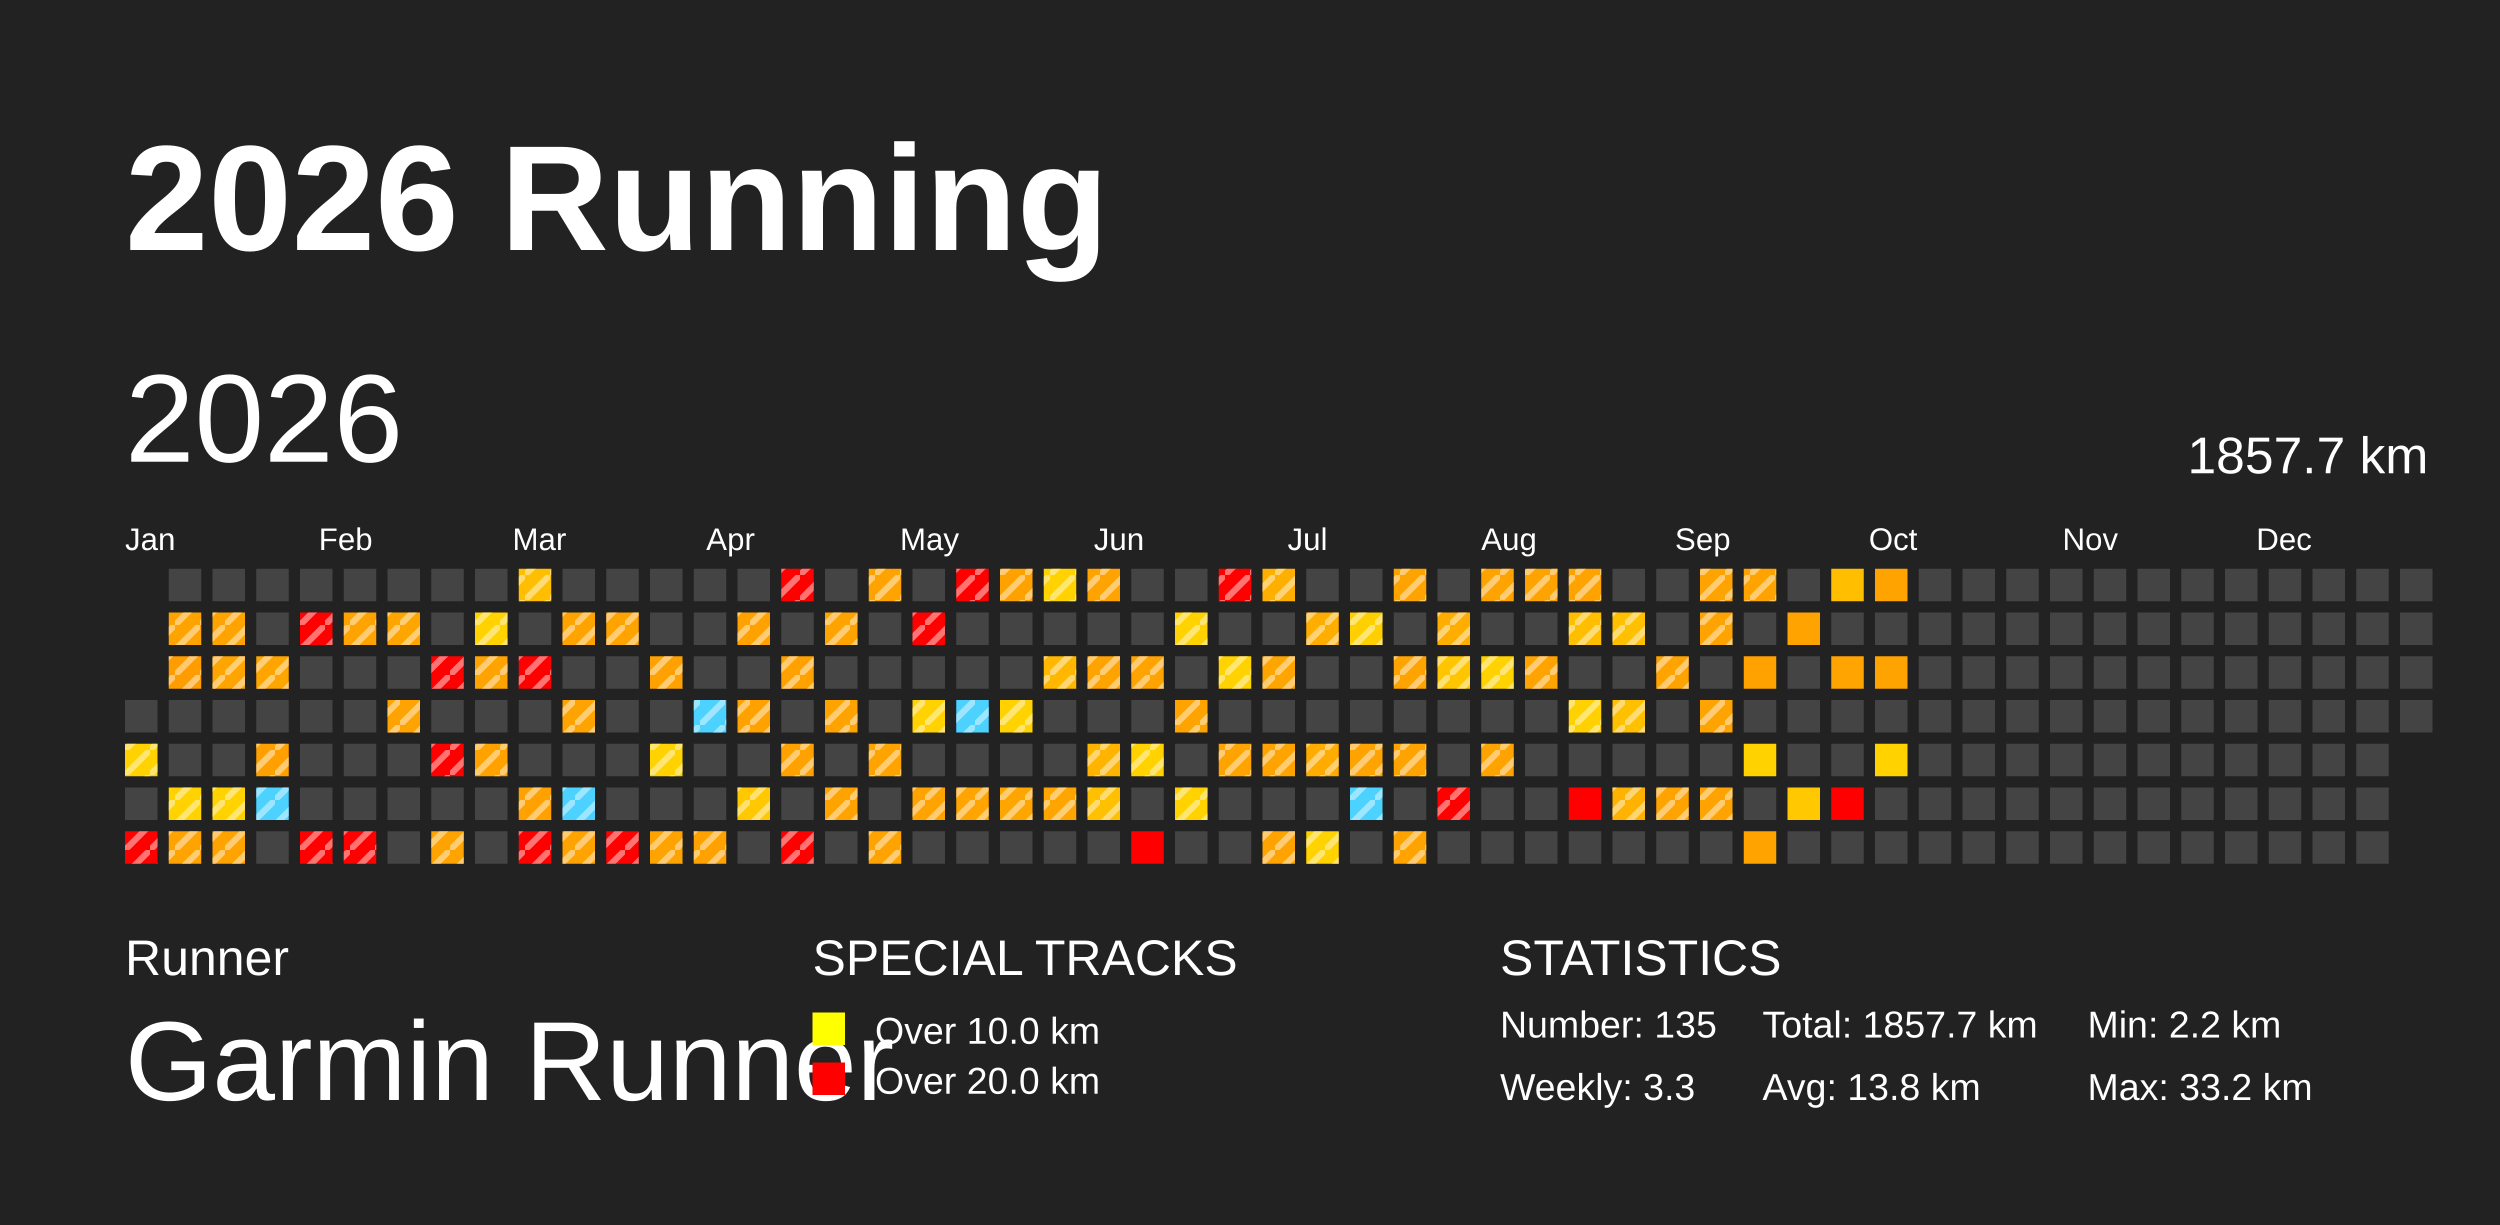
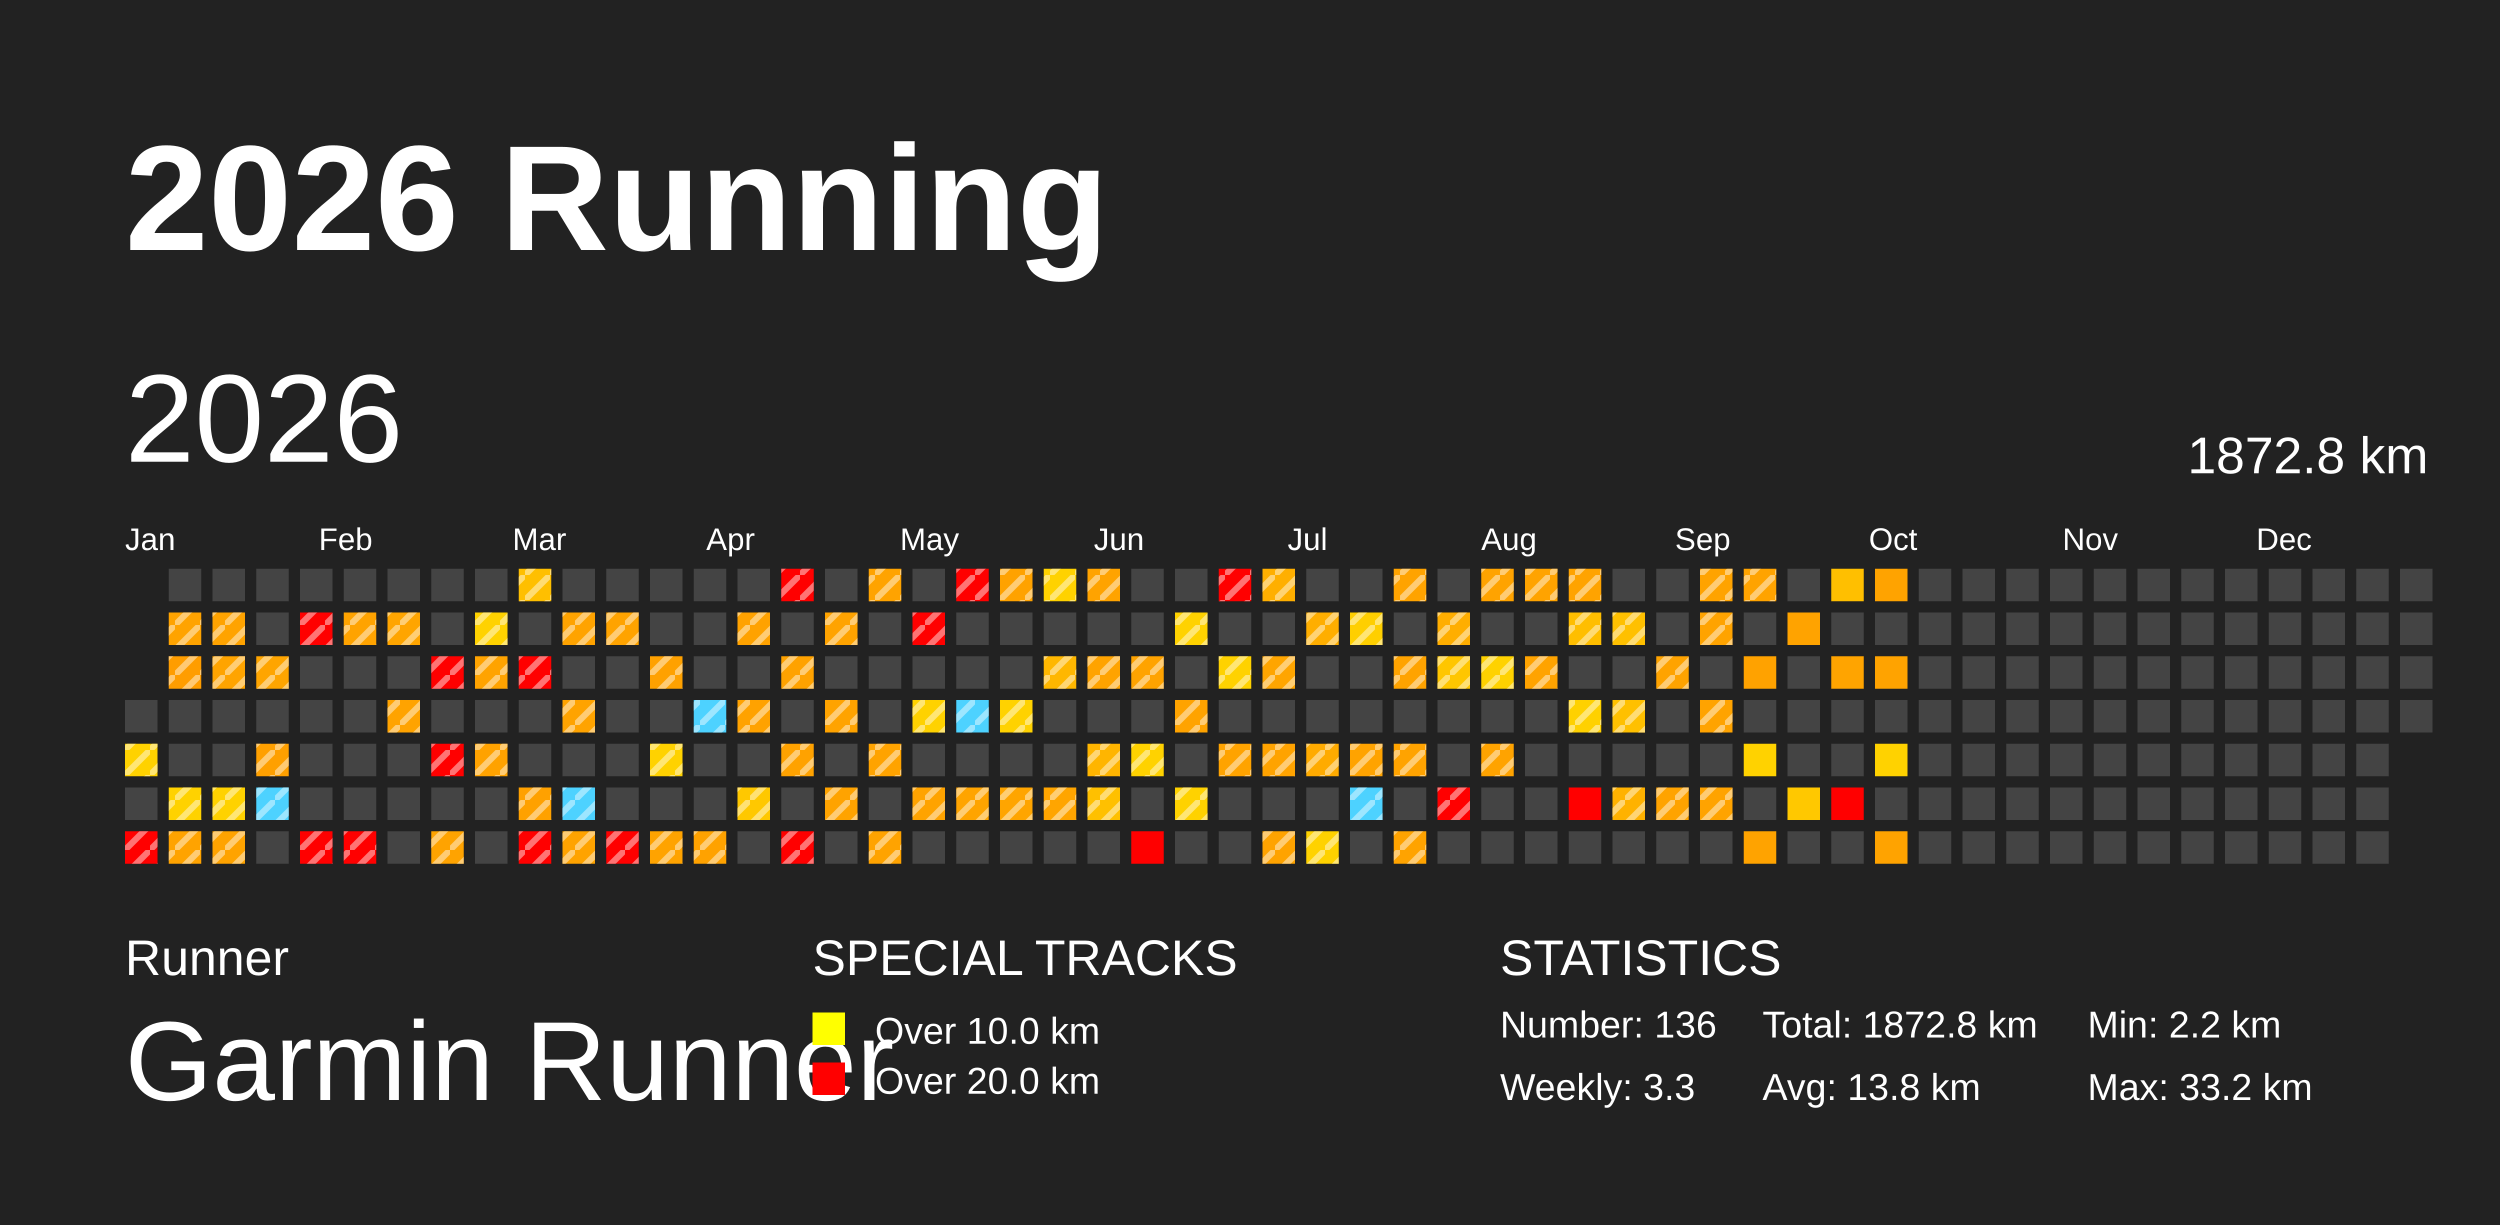
<svg xmlns="http://www.w3.org/2000/svg" baseProfile="full" height="98mm" version="1.1" viewBox="0,0,200,98" width="200mm">
  <defs>
    <pattern height="2" id="indoor-stripe" patternUnits="userSpaceOnUse" width="2">
      <line stroke="white" stroke-opacity="0.45" stroke-width="0.5" x1="0" x2="2" y1="2" y2="0" />
    </pattern>
  </defs>
  <rect fill="#222222" height="98" width="200" x="0" y="0" />
  <text fill="#FFFFFF" style="font-size:12px; font-family:Arial; font-weight:bold;" x="10" y="20">2026 Running</text>
  <text fill="#FFFFFF" style="font-size:4px; font-family:Arial" x="10" y="78">Runner</text>
  <text fill="#FFFFFF" style="font-size:9px; font-family:Arial" x="10" y="88">Garmin Runner</text>
  <text fill="#FFFFFF" style="font-size:4px; font-family:Arial" x="65" y="78">SPECIAL TRACKS</text>
  <rect fill="yellow" height="2.6" width="2.6" x="65" y="81" />
  <text fill="#FFFFFF" style="font-size:3px; font-family:Arial" x="70" y="83.5">Over 10.0 km</text>
  <rect fill="red" height="2.6" width="2.6" x="65" y="85" />
  <text fill="#FFFFFF" style="font-size:3px; font-family:Arial" x="70" y="87.5">Over 20.0 km</text>
  <text fill="#FFFFFF" style="font-size:4px; font-family:Arial" x="120" y="78">STATISTICS</text>
-   <text fill="#FFFFFF" style="font-size:3px; font-family:Arial" x="120" y="83">Number: 135</text>
+   <text fill="#FFFFFF" style="font-size:3px; font-family:Arial" x="120" y="83">Number: 136</text>
  <text fill="#FFFFFF" style="font-size:3px; font-family:Arial" x="120" y="88">Weekly: 3.3</text>
-   <text fill="#FFFFFF" style="font-size:3px; font-family:Arial" x="141" y="83">Total: 1857.7 km</text>
+   <text fill="#FFFFFF" style="font-size:3px; font-family:Arial" x="141" y="83">Total: 1872.8 km</text>
  <text fill="#FFFFFF" style="font-size:3px; font-family:Arial" x="141" y="88">Avg: 13.8 km</text>
  <text fill="#FFFFFF" style="font-size:3px; font-family:Arial" x="167" y="83">Min: 2.2 km</text>
  <text fill="#FFFFFF" style="font-size:3px; font-family:Arial" x="167" y="88">Max: 33.2 km</text>
  <text dominant-baseline="hanging" fill="#FFFFFF" style="font-size:10.0px; font-family:Arial;" x="10" y="30">2026</text>
-   <text dominant-baseline="hanging" fill="#FFFFFF" style="font-size:4.125px; font-family:Arial;" x="175" y="35">1857.7 km</text>
+   <text dominant-baseline="hanging" fill="#FFFFFF" style="font-size:4.125px; font-family:Arial;" x="175" y="35">1872.8 km</text>
  <text fill="#FFFFFF" style="font-size:2.5px; font-family:Arial" x="10.0" y="44">Jan</text>
  <text fill="#FFFFFF" style="font-size:2.5px; font-family:Arial" x="25.5" y="44">Feb</text>
  <text fill="#FFFFFF" style="font-size:2.5px; font-family:Arial" x="41.0" y="44">Mar</text>
  <text fill="#FFFFFF" style="font-size:2.5px; font-family:Arial" x="56.5" y="44">Apr</text>
  <text fill="#FFFFFF" style="font-size:2.5px; font-family:Arial" x="72.0" y="44">May</text>
  <text fill="#FFFFFF" style="font-size:2.5px; font-family:Arial" x="87.5" y="44">Jun</text>
  <text fill="#FFFFFF" style="font-size:2.5px; font-family:Arial" x="103.0" y="44">Jul</text>
  <text fill="#FFFFFF" style="font-size:2.5px; font-family:Arial" x="118.5" y="44">Aug</text>
  <text fill="#FFFFFF" style="font-size:2.5px; font-family:Arial" x="134.0" y="44">Sep</text>
  <text fill="#FFFFFF" style="font-size:2.5px; font-family:Arial" x="149.5" y="44">Oct</text>
  <text fill="#FFFFFF" style="font-size:2.5px; font-family:Arial" x="165.0" y="44">Nov</text>
  <text fill="#FFFFFF" style="font-size:2.5px; font-family:Arial" x="180.5" y="44">Dec</text>
  <rect fill="#444444" height="2.6" width="2.6" x="10.0" y="56.0" />
  <rect fill="#ffd200" height="2.6" width="2.6" x="10.0" y="59.5" />
  <rect fill="url(#indoor-stripe)" height="2.6" style="pointer-events: none;" width="2.6" x="10.0" y="59.5" />
  <rect fill="#444444" height="2.6" width="2.6" x="10.0" y="63.0" />
  <rect fill="red" height="2.6" width="2.6" x="10.0" y="66.5" />
  <rect fill="url(#indoor-stripe)" height="2.6" style="pointer-events: none;" width="2.6" x="10.0" y="66.5" />
  <rect fill="#444444" height="2.6" width="2.6" x="13.5" y="45.5" />
  <rect fill="#ffa300" height="2.6" width="2.6" x="13.5" y="49.0" />
  <rect fill="url(#indoor-stripe)" height="2.6" style="pointer-events: none;" width="2.6" x="13.5" y="49.0" />
  <rect fill="#ff9d00" height="2.6" width="2.6" x="13.5" y="52.5" />
  <rect fill="url(#indoor-stripe)" height="2.6" style="pointer-events: none;" width="2.6" x="13.5" y="52.5" />
  <rect fill="#444444" height="2.6" width="2.6" x="13.5" y="56.0" />
  <rect fill="#444444" height="2.6" width="2.6" x="13.5" y="59.5" />
  <rect fill="#ffd200" height="2.6" width="2.6" x="13.5" y="63.0" />
  <rect fill="url(#indoor-stripe)" height="2.6" style="pointer-events: none;" width="2.6" x="13.5" y="63.0" />
  <rect fill="#ffa300" height="2.6" width="2.6" x="13.5" y="66.5" />
  <rect fill="url(#indoor-stripe)" height="2.6" style="pointer-events: none;" width="2.6" x="13.5" y="66.5" />
  <rect fill="#444444" height="2.6" width="2.6" x="17.0" y="45.5" />
  <rect fill="#ffa300" height="2.6" width="2.6" x="17.0" y="49.0" />
  <rect fill="url(#indoor-stripe)" height="2.6" style="pointer-events: none;" width="2.6" x="17.0" y="49.0" />
  <rect fill="#ffa400" height="2.6" width="2.6" x="17.0" y="52.5" />
  <rect fill="url(#indoor-stripe)" height="2.6" style="pointer-events: none;" width="2.6" x="17.0" y="52.5" />
  <rect fill="#444444" height="2.6" width="2.6" x="17.0" y="56.0" />
  <rect fill="#444444" height="2.6" width="2.6" x="17.0" y="59.5" />
  <rect fill="#ffd200" height="2.6" width="2.6" x="17.0" y="63.0" />
  <rect fill="url(#indoor-stripe)" height="2.6" style="pointer-events: none;" width="2.6" x="17.0" y="63.0" />
  <rect fill="#ffa300" height="2.6" width="2.6" x="17.0" y="66.5" />
  <rect fill="url(#indoor-stripe)" height="2.6" style="pointer-events: none;" width="2.6" x="17.0" y="66.5" />
  <rect fill="#444444" height="2.6" width="2.6" x="20.5" y="45.5" />
  <rect fill="#444444" height="2.6" width="2.6" x="20.5" y="49.0" />
  <rect fill="#ffa500" height="2.6" width="2.6" x="20.5" y="52.5" />
  <rect fill="url(#indoor-stripe)" height="2.6" style="pointer-events: none;" width="2.6" x="20.5" y="52.5" />
  <rect fill="#444444" height="2.6" width="2.6" x="20.5" y="56.0" />
  <rect fill="#ffa000" height="2.6" width="2.6" x="20.5" y="59.5" />
  <rect fill="url(#indoor-stripe)" height="2.6" style="pointer-events: none;" width="2.6" x="20.5" y="59.5" />
  <rect fill="#4dd2ff" height="2.6" width="2.6" x="20.5" y="63.0" />
  <rect fill="url(#indoor-stripe)" height="2.6" style="pointer-events: none;" width="2.6" x="20.5" y="63.0" />
  <rect fill="#444444" height="2.6" width="2.6" x="20.5" y="66.5" />
  <rect fill="#444444" height="2.6" width="2.6" x="24.0" y="45.5" />
  <rect fill="red" height="2.6" width="2.6" x="24.0" y="49.0" />
  <rect fill="url(#indoor-stripe)" height="2.6" style="pointer-events: none;" width="2.6" x="24.0" y="49.0" />
  <rect fill="#444444" height="2.6" width="2.6" x="24.0" y="52.5" />
  <rect fill="#444444" height="2.6" width="2.6" x="24.0" y="56.0" />
  <rect fill="#444444" height="2.6" width="2.6" x="24.0" y="59.5" />
  <rect fill="#444444" height="2.6" width="2.6" x="24.0" y="63.0" />
  <rect fill="red" height="2.6" width="2.6" x="24.0" y="66.5" />
  <rect fill="url(#indoor-stripe)" height="2.6" style="pointer-events: none;" width="2.6" x="24.0" y="66.5" />
  <rect fill="#444444" height="2.6" width="2.6" x="27.5" y="45.5" />
  <rect fill="#ffa300" height="2.6" width="2.6" x="27.5" y="49.0" />
  <rect fill="url(#indoor-stripe)" height="2.6" style="pointer-events: none;" width="2.6" x="27.5" y="49.0" />
  <rect fill="#444444" height="2.6" width="2.6" x="27.5" y="52.5" />
  <rect fill="#444444" height="2.6" width="2.6" x="27.5" y="56.0" />
  <rect fill="#444444" height="2.6" width="2.6" x="27.5" y="59.5" />
  <rect fill="#444444" height="2.6" width="2.6" x="27.5" y="63.0" />
  <rect fill="red" height="2.6" width="2.6" x="27.5" y="66.5" />
  <rect fill="url(#indoor-stripe)" height="2.6" style="pointer-events: none;" width="2.6" x="27.5" y="66.5" />
  <rect fill="#444444" height="2.6" width="2.6" x="31.0" y="45.5" />
  <rect fill="#ffa500" height="2.6" width="2.6" x="31.0" y="49.0" />
  <rect fill="url(#indoor-stripe)" height="2.6" style="pointer-events: none;" width="2.6" x="31.0" y="49.0" />
  <rect fill="#444444" height="2.6" width="2.6" x="31.0" y="52.5" />
  <rect fill="#ffa300" height="2.6" width="2.6" x="31.0" y="56.0" />
  <rect fill="url(#indoor-stripe)" height="2.6" style="pointer-events: none;" width="2.6" x="31.0" y="56.0" />
  <rect fill="#444444" height="2.6" width="2.6" x="31.0" y="59.5" />
  <rect fill="#444444" height="2.6" width="2.6" x="31.0" y="63.0" />
  <rect fill="#444444" height="2.6" width="2.6" x="31.0" y="66.5" />
  <rect fill="#444444" height="2.6" width="2.6" x="34.5" y="45.5" />
  <rect fill="#444444" height="2.6" width="2.6" x="34.5" y="49.0" />
  <rect fill="red" height="2.6" width="2.6" x="34.5" y="52.5" />
  <rect fill="url(#indoor-stripe)" height="2.6" style="pointer-events: none;" width="2.6" x="34.5" y="52.5" />
  <rect fill="#444444" height="2.6" width="2.6" x="34.5" y="56.0" />
  <rect fill="red" height="2.6" width="2.6" x="34.5" y="59.5" />
  <rect fill="url(#indoor-stripe)" height="2.6" style="pointer-events: none;" width="2.6" x="34.5" y="59.5" />
  <rect fill="#444444" height="2.6" width="2.6" x="34.5" y="63.0" />
  <rect fill="#ffa300" height="2.6" width="2.6" x="34.5" y="66.5" />
  <rect fill="url(#indoor-stripe)" height="2.6" style="pointer-events: none;" width="2.6" x="34.5" y="66.5" />
  <rect fill="#444444" height="2.6" width="2.6" x="38.0" y="45.5" />
  <rect fill="#ffd200" height="2.6" width="2.6" x="38.0" y="49.0" />
  <rect fill="url(#indoor-stripe)" height="2.6" style="pointer-events: none;" width="2.6" x="38.0" y="49.0" />
  <rect fill="#ffa300" height="2.6" width="2.6" x="38.0" y="52.5" />
  <rect fill="url(#indoor-stripe)" height="2.6" style="pointer-events: none;" width="2.6" x="38.0" y="52.5" />
  <rect fill="#444444" height="2.6" width="2.6" x="38.0" y="56.0" />
  <rect fill="#ffa200" height="2.6" width="2.6" x="38.0" y="59.5" />
  <rect fill="url(#indoor-stripe)" height="2.6" style="pointer-events: none;" width="2.6" x="38.0" y="59.5" />
  <rect fill="#444444" height="2.6" width="2.6" x="38.0" y="63.0" />
  <rect fill="#444444" height="2.6" width="2.6" x="38.0" y="66.5" />
  <rect fill="#ffbf00" height="2.6" width="2.6" x="41.5" y="45.5" />
  <rect fill="url(#indoor-stripe)" height="2.6" style="pointer-events: none;" width="2.6" x="41.5" y="45.5" />
  <rect fill="#444444" height="2.6" width="2.6" x="41.5" y="49.0" />
  <rect fill="red" height="2.6" width="2.6" x="41.5" y="52.5" />
  <rect fill="url(#indoor-stripe)" height="2.6" style="pointer-events: none;" width="2.6" x="41.5" y="52.5" />
  <rect fill="#444444" height="2.6" width="2.6" x="41.5" y="56.0" />
  <rect fill="#444444" height="2.6" width="2.6" x="41.5" y="59.5" />
  <rect fill="#ffa100" height="2.6" width="2.6" x="41.5" y="63.0" />
  <rect fill="url(#indoor-stripe)" height="2.6" style="pointer-events: none;" width="2.6" x="41.5" y="63.0" />
  <rect fill="red" height="2.6" width="2.6" x="41.5" y="66.5" />
  <rect fill="url(#indoor-stripe)" height="2.6" style="pointer-events: none;" width="2.6" x="41.5" y="66.5" />
  <rect fill="#444444" height="2.6" width="2.6" x="45.0" y="45.5" />
  <rect fill="#ffa300" height="2.6" width="2.6" x="45.0" y="49.0" />
  <rect fill="url(#indoor-stripe)" height="2.6" style="pointer-events: none;" width="2.6" x="45.0" y="49.0" />
  <rect fill="#444444" height="2.6" width="2.6" x="45.0" y="52.5" />
  <rect fill="#ffa300" height="2.6" width="2.6" x="45.0" y="56.0" />
  <rect fill="url(#indoor-stripe)" height="2.6" style="pointer-events: none;" width="2.6" x="45.0" y="56.0" />
  <rect fill="#444444" height="2.6" width="2.6" x="45.0" y="59.5" />
  <rect fill="#4dd2ff" height="2.6" width="2.6" x="45.0" y="63.0" />
  <rect fill="url(#indoor-stripe)" height="2.6" style="pointer-events: none;" width="2.6" x="45.0" y="63.0" />
  <rect fill="#ffa300" height="2.6" width="2.6" x="45.0" y="66.5" />
  <rect fill="url(#indoor-stripe)" height="2.6" style="pointer-events: none;" width="2.6" x="45.0" y="66.5" />
  <rect fill="#444444" height="2.6" width="2.6" x="48.5" y="45.5" />
  <rect fill="#ffa300" height="2.6" width="2.6" x="48.5" y="49.0" />
  <rect fill="url(#indoor-stripe)" height="2.6" style="pointer-events: none;" width="2.6" x="48.5" y="49.0" />
  <rect fill="#444444" height="2.6" width="2.6" x="48.5" y="52.5" />
  <rect fill="#444444" height="2.6" width="2.6" x="48.5" y="56.0" />
  <rect fill="#444444" height="2.6" width="2.6" x="48.5" y="59.5" />
  <rect fill="#444444" height="2.6" width="2.6" x="48.5" y="63.0" />
  <rect fill="red" height="2.6" width="2.6" x="48.5" y="66.5" />
  <rect fill="url(#indoor-stripe)" height="2.6" style="pointer-events: none;" width="2.6" x="48.5" y="66.5" />
  <rect fill="#444444" height="2.6" width="2.6" x="52.0" y="45.5" />
  <rect fill="#444444" height="2.6" width="2.6" x="52.0" y="49.0" />
  <rect fill="#ffa100" height="2.6" width="2.6" x="52.0" y="52.5" />
  <rect fill="url(#indoor-stripe)" height="2.6" style="pointer-events: none;" width="2.6" x="52.0" y="52.5" />
  <rect fill="#444444" height="2.6" width="2.6" x="52.0" y="56.0" />
  <rect fill="#ffd200" height="2.6" width="2.6" x="52.0" y="59.5" />
  <rect fill="url(#indoor-stripe)" height="2.6" style="pointer-events: none;" width="2.6" x="52.0" y="59.5" />
  <rect fill="#444444" height="2.6" width="2.6" x="52.0" y="63.0" />
  <rect fill="#ffa300" height="2.6" width="2.6" x="52.0" y="66.5" />
  <rect fill="url(#indoor-stripe)" height="2.6" style="pointer-events: none;" width="2.6" x="52.0" y="66.5" />
  <rect fill="#444444" height="2.6" width="2.6" x="55.5" y="45.5" />
  <rect fill="#444444" height="2.6" width="2.6" x="55.5" y="49.0" />
  <rect fill="#444444" height="2.6" width="2.6" x="55.5" y="52.5" />
  <rect fill="#4dd2ff" height="2.6" width="2.6" x="55.5" y="56.0" />
  <rect fill="url(#indoor-stripe)" height="2.6" style="pointer-events: none;" width="2.6" x="55.5" y="56.0" />
  <rect fill="#444444" height="2.6" width="2.6" x="55.5" y="59.5" />
  <rect fill="#444444" height="2.6" width="2.6" x="55.5" y="63.0" />
  <rect fill="#ffa200" height="2.6" width="2.6" x="55.5" y="66.5" />
  <rect fill="url(#indoor-stripe)" height="2.6" style="pointer-events: none;" width="2.6" x="55.5" y="66.5" />
  <rect fill="#444444" height="2.6" width="2.6" x="59.0" y="45.5" />
  <rect fill="#ffa200" height="2.6" width="2.6" x="59.0" y="49.0" />
  <rect fill="url(#indoor-stripe)" height="2.6" style="pointer-events: none;" width="2.6" x="59.0" y="49.0" />
  <rect fill="#444444" height="2.6" width="2.6" x="59.0" y="52.5" />
  <rect fill="#ffa200" height="2.6" width="2.6" x="59.0" y="56.0" />
  <rect fill="url(#indoor-stripe)" height="2.6" style="pointer-events: none;" width="2.6" x="59.0" y="56.0" />
  <rect fill="#444444" height="2.6" width="2.6" x="59.0" y="59.5" />
  <rect fill="#ffc800" height="2.6" width="2.6" x="59.0" y="63.0" />
  <rect fill="url(#indoor-stripe)" height="2.6" style="pointer-events: none;" width="2.6" x="59.0" y="63.0" />
  <rect fill="#444444" height="2.6" width="2.6" x="59.0" y="66.5" />
  <rect fill="red" height="2.6" width="2.6" x="62.5" y="45.5" />
  <rect fill="url(#indoor-stripe)" height="2.6" style="pointer-events: none;" width="2.6" x="62.5" y="45.5" />
  <rect fill="#444444" height="2.6" width="2.6" x="62.5" y="49.0" />
  <rect fill="#ffa200" height="2.6" width="2.6" x="62.5" y="52.5" />
  <rect fill="url(#indoor-stripe)" height="2.6" style="pointer-events: none;" width="2.6" x="62.5" y="52.5" />
  <rect fill="#444444" height="2.6" width="2.6" x="62.5" y="56.0" />
  <rect fill="#ffa200" height="2.6" width="2.6" x="62.5" y="59.5" />
  <rect fill="url(#indoor-stripe)" height="2.6" style="pointer-events: none;" width="2.6" x="62.5" y="59.5" />
  <rect fill="#444444" height="2.6" width="2.6" x="62.5" y="63.0" />
  <rect fill="red" height="2.6" width="2.6" x="62.5" y="66.5" />
  <rect fill="url(#indoor-stripe)" height="2.6" style="pointer-events: none;" width="2.6" x="62.5" y="66.5" />
  <rect fill="#444444" height="2.6" width="2.6" x="66.0" y="45.5" />
  <rect fill="#ffa300" height="2.6" width="2.6" x="66.0" y="49.0" />
  <rect fill="url(#indoor-stripe)" height="2.6" style="pointer-events: none;" width="2.6" x="66.0" y="49.0" />
  <rect fill="#444444" height="2.6" width="2.6" x="66.0" y="52.5" />
  <rect fill="#ffa300" height="2.6" width="2.6" x="66.0" y="56.0" />
  <rect fill="url(#indoor-stripe)" height="2.6" style="pointer-events: none;" width="2.6" x="66.0" y="56.0" />
  <rect fill="#444444" height="2.6" width="2.6" x="66.0" y="59.5" />
  <rect fill="#ffa300" height="2.6" width="2.6" x="66.0" y="63.0" />
  <rect fill="url(#indoor-stripe)" height="2.6" style="pointer-events: none;" width="2.6" x="66.0" y="63.0" />
  <rect fill="#444444" height="2.6" width="2.6" x="66.0" y="66.5" />
  <rect fill="#ffa300" height="2.6" width="2.6" x="69.5" y="45.5" />
  <rect fill="url(#indoor-stripe)" height="2.6" style="pointer-events: none;" width="2.6" x="69.5" y="45.5" />
  <rect fill="#444444" height="2.6" width="2.6" x="69.5" y="49.0" />
  <rect fill="#444444" height="2.6" width="2.6" x="69.5" y="52.5" />
  <rect fill="#444444" height="2.6" width="2.6" x="69.5" y="56.0" />
  <rect fill="#ffa300" height="2.6" width="2.6" x="69.5" y="59.5" />
  <rect fill="url(#indoor-stripe)" height="2.6" style="pointer-events: none;" width="2.6" x="69.5" y="59.5" />
  <rect fill="#444444" height="2.6" width="2.6" x="69.5" y="63.0" />
  <rect fill="#ffa300" height="2.6" width="2.6" x="69.5" y="66.5" />
  <rect fill="url(#indoor-stripe)" height="2.6" style="pointer-events: none;" width="2.6" x="69.5" y="66.5" />
  <rect fill="#444444" height="2.6" width="2.6" x="73.0" y="45.5" />
  <rect fill="red" height="2.6" width="2.6" x="73.0" y="49.0" />
  <rect fill="url(#indoor-stripe)" height="2.6" style="pointer-events: none;" width="2.6" x="73.0" y="49.0" />
  <rect fill="#444444" height="2.6" width="2.6" x="73.0" y="52.5" />
  <rect fill="#ffd200" height="2.6" width="2.6" x="73.0" y="56.0" />
  <rect fill="url(#indoor-stripe)" height="2.6" style="pointer-events: none;" width="2.6" x="73.0" y="56.0" />
  <rect fill="#444444" height="2.6" width="2.6" x="73.0" y="59.5" />
  <rect fill="#ffa300" height="2.6" width="2.6" x="73.0" y="63.0" />
  <rect fill="url(#indoor-stripe)" height="2.6" style="pointer-events: none;" width="2.6" x="73.0" y="63.0" />
  <rect fill="#444444" height="2.6" width="2.6" x="73.0" y="66.5" />
  <rect fill="red" height="2.6" width="2.6" x="76.5" y="45.5" />
  <rect fill="url(#indoor-stripe)" height="2.6" style="pointer-events: none;" width="2.6" x="76.5" y="45.5" />
  <rect fill="#444444" height="2.6" width="2.6" x="76.5" y="49.0" />
  <rect fill="#444444" height="2.6" width="2.6" x="76.5" y="52.5" />
  <rect fill="#4dd2ff" height="2.6" width="2.6" x="76.5" y="56.0" />
  <rect fill="url(#indoor-stripe)" height="2.6" style="pointer-events: none;" width="2.6" x="76.5" y="56.0" />
  <rect fill="#444444" height="2.6" width="2.6" x="76.5" y="59.5" />
  <rect fill="#ffa400" height="2.6" width="2.6" x="76.5" y="63.0" />
  <rect fill="url(#indoor-stripe)" height="2.6" style="pointer-events: none;" width="2.6" x="76.5" y="63.0" />
  <rect fill="#444444" height="2.6" width="2.6" x="76.5" y="66.5" />
  <rect fill="#ffa200" height="2.6" width="2.6" x="80.0" y="45.5" />
  <rect fill="url(#indoor-stripe)" height="2.6" style="pointer-events: none;" width="2.6" x="80.0" y="45.5" />
  <rect fill="#444444" height="2.6" width="2.6" x="80.0" y="49.0" />
  <rect fill="#444444" height="2.6" width="2.6" x="80.0" y="52.5" />
  <rect fill="#ffd200" height="2.6" width="2.6" x="80.0" y="56.0" />
  <rect fill="url(#indoor-stripe)" height="2.6" style="pointer-events: none;" width="2.6" x="80.0" y="56.0" />
  <rect fill="#444444" height="2.6" width="2.6" x="80.0" y="59.5" />
  <rect fill="#ffa500" height="2.6" width="2.6" x="80.0" y="63.0" />
  <rect fill="url(#indoor-stripe)" height="2.6" style="pointer-events: none;" width="2.6" x="80.0" y="63.0" />
  <rect fill="#444444" height="2.6" width="2.6" x="80.0" y="66.5" />
  <rect fill="#ffd200" height="2.6" width="2.6" x="83.5" y="45.5" />
  <rect fill="url(#indoor-stripe)" height="2.6" style="pointer-events: none;" width="2.6" x="83.5" y="45.5" />
  <rect fill="#444444" height="2.6" width="2.6" x="83.5" y="49.0" />
  <rect fill="#ffb700" height="2.6" width="2.6" x="83.5" y="52.5" />
  <rect fill="url(#indoor-stripe)" height="2.6" style="pointer-events: none;" width="2.6" x="83.5" y="52.5" />
  <rect fill="#444444" height="2.6" width="2.6" x="83.5" y="56.0" />
  <rect fill="#444444" height="2.6" width="2.6" x="83.5" y="59.5" />
  <rect fill="#ffa500" height="2.6" width="2.6" x="83.5" y="63.0" />
  <rect fill="url(#indoor-stripe)" height="2.6" style="pointer-events: none;" width="2.6" x="83.5" y="63.0" />
  <rect fill="#444444" height="2.6" width="2.6" x="83.5" y="66.5" />
  <rect fill="#ffa300" height="2.6" width="2.6" x="87.0" y="45.5" />
  <rect fill="url(#indoor-stripe)" height="2.6" style="pointer-events: none;" width="2.6" x="87.0" y="45.5" />
  <rect fill="#444444" height="2.6" width="2.6" x="87.0" y="49.0" />
  <rect fill="#ffa300" height="2.6" width="2.6" x="87.0" y="52.5" />
  <rect fill="url(#indoor-stripe)" height="2.6" style="pointer-events: none;" width="2.6" x="87.0" y="52.5" />
  <rect fill="#444444" height="2.6" width="2.6" x="87.0" y="56.0" />
  <rect fill="#ffb500" height="2.6" width="2.6" x="87.0" y="59.5" />
  <rect fill="url(#indoor-stripe)" height="2.6" style="pointer-events: none;" width="2.6" x="87.0" y="59.5" />
  <rect fill="#ffc000" height="2.6" width="2.6" x="87.0" y="63.0" />
  <rect fill="url(#indoor-stripe)" height="2.6" style="pointer-events: none;" width="2.6" x="87.0" y="63.0" />
  <rect fill="#444444" height="2.6" width="2.6" x="87.0" y="66.5" />
  <rect fill="#444444" height="2.6" width="2.6" x="90.5" y="45.5" />
  <rect fill="#444444" height="2.6" width="2.6" x="90.5" y="49.0" />
  <rect fill="#ffa300" height="2.6" width="2.6" x="90.5" y="52.5" />
  <rect fill="url(#indoor-stripe)" height="2.6" style="pointer-events: none;" width="2.6" x="90.5" y="52.5" />
  <rect fill="#444444" height="2.6" width="2.6" x="90.5" y="56.0" />
  <rect fill="#ffd200" height="2.6" width="2.6" x="90.5" y="59.5" />
  <rect fill="url(#indoor-stripe)" height="2.6" style="pointer-events: none;" width="2.6" x="90.5" y="59.5" />
  <rect fill="#444444" height="2.6" width="2.6" x="90.5" y="63.0" />
  <rect fill="red" height="2.6" width="2.6" x="90.5" y="66.5" />
  <rect fill="#444444" height="2.6" width="2.6" x="94.0" y="45.5" />
  <rect fill="#ffd200" height="2.6" width="2.6" x="94.0" y="49.0" />
  <rect fill="url(#indoor-stripe)" height="2.6" style="pointer-events: none;" width="2.6" x="94.0" y="49.0" />
  <rect fill="#444444" height="2.6" width="2.6" x="94.0" y="52.5" />
  <rect fill="#ffa300" height="2.6" width="2.6" x="94.0" y="56.0" />
  <rect fill="url(#indoor-stripe)" height="2.6" style="pointer-events: none;" width="2.6" x="94.0" y="56.0" />
  <rect fill="#444444" height="2.6" width="2.6" x="94.0" y="59.5" />
  <rect fill="#ffd200" height="2.6" width="2.6" x="94.0" y="63.0" />
  <rect fill="url(#indoor-stripe)" height="2.6" style="pointer-events: none;" width="2.6" x="94.0" y="63.0" />
  <rect fill="#444444" height="2.6" width="2.6" x="94.0" y="66.5" />
  <rect fill="red" height="2.6" width="2.6" x="97.5" y="45.5" />
  <rect fill="url(#indoor-stripe)" height="2.6" style="pointer-events: none;" width="2.6" x="97.5" y="45.5" />
  <rect fill="#444444" height="2.6" width="2.6" x="97.5" y="49.0" />
  <rect fill="#ffd200" height="2.6" width="2.6" x="97.5" y="52.5" />
  <rect fill="url(#indoor-stripe)" height="2.6" style="pointer-events: none;" width="2.6" x="97.5" y="52.5" />
  <rect fill="#444444" height="2.6" width="2.6" x="97.5" y="56.0" />
  <rect fill="#ffa300" height="2.6" width="2.6" x="97.5" y="59.5" />
  <rect fill="url(#indoor-stripe)" height="2.6" style="pointer-events: none;" width="2.6" x="97.5" y="59.5" />
  <rect fill="#444444" height="2.6" width="2.6" x="97.5" y="63.0" />
  <rect fill="#444444" height="2.6" width="2.6" x="97.5" y="66.5" />
  <rect fill="#ffaf00" height="2.6" width="2.6" x="101.0" y="45.5" />
  <rect fill="url(#indoor-stripe)" height="2.6" style="pointer-events: none;" width="2.6" x="101.0" y="45.5" />
  <rect fill="#444444" height="2.6" width="2.6" x="101.0" y="49.0" />
  <rect fill="#ffa500" height="2.6" width="2.6" x="101.0" y="52.5" />
  <rect fill="url(#indoor-stripe)" height="2.6" style="pointer-events: none;" width="2.6" x="101.0" y="52.5" />
  <rect fill="#444444" height="2.6" width="2.6" x="101.0" y="56.0" />
  <rect fill="#ffa300" height="2.6" width="2.6" x="101.0" y="59.5" />
  <rect fill="url(#indoor-stripe)" height="2.6" style="pointer-events: none;" width="2.6" x="101.0" y="59.5" />
  <rect fill="#444444" height="2.6" width="2.6" x="101.0" y="63.0" />
  <rect fill="#ffa300" height="2.6" width="2.6" x="101.0" y="66.5" />
  <rect fill="url(#indoor-stripe)" height="2.6" style="pointer-events: none;" width="2.6" x="101.0" y="66.5" />
  <rect fill="#444444" height="2.6" width="2.6" x="104.5" y="45.5" />
  <rect fill="#ffae00" height="2.6" width="2.6" x="104.5" y="49.0" />
  <rect fill="url(#indoor-stripe)" height="2.6" style="pointer-events: none;" width="2.6" x="104.5" y="49.0" />
  <rect fill="#444444" height="2.6" width="2.6" x="104.5" y="52.5" />
  <rect fill="#444444" height="2.6" width="2.6" x="104.5" y="56.0" />
  <rect fill="#ffab00" height="2.6" width="2.6" x="104.5" y="59.5" />
  <rect fill="url(#indoor-stripe)" height="2.6" style="pointer-events: none;" width="2.6" x="104.5" y="59.5" />
  <rect fill="#444444" height="2.6" width="2.6" x="104.5" y="63.0" />
  <rect fill="#ffd200" height="2.6" width="2.6" x="104.5" y="66.5" />
  <rect fill="url(#indoor-stripe)" height="2.6" style="pointer-events: none;" width="2.6" x="104.5" y="66.5" />
  <rect fill="#444444" height="2.6" width="2.6" x="108.0" y="45.5" />
  <rect fill="#ffcf00" height="2.6" width="2.6" x="108.0" y="49.0" />
  <rect fill="url(#indoor-stripe)" height="2.6" style="pointer-events: none;" width="2.6" x="108.0" y="49.0" />
  <rect fill="#444444" height="2.6" width="2.6" x="108.0" y="52.5" />
  <rect fill="#444444" height="2.6" width="2.6" x="108.0" y="56.0" />
  <rect fill="#ffa300" height="2.6" width="2.6" x="108.0" y="59.5" />
  <rect fill="url(#indoor-stripe)" height="2.6" style="pointer-events: none;" width="2.6" x="108.0" y="59.5" />
  <rect fill="#4dd2ff" height="2.6" width="2.6" x="108.0" y="63.0" />
  <rect fill="url(#indoor-stripe)" height="2.6" style="pointer-events: none;" width="2.6" x="108.0" y="63.0" />
  <rect fill="#444444" height="2.6" width="2.6" x="108.0" y="66.5" />
  <rect fill="#ffa300" height="2.6" width="2.6" x="111.5" y="45.5" />
  <rect fill="url(#indoor-stripe)" height="2.6" style="pointer-events: none;" width="2.6" x="111.5" y="45.5" />
  <rect fill="#444444" height="2.6" width="2.6" x="111.5" y="49.0" />
  <rect fill="#ffa300" height="2.6" width="2.6" x="111.5" y="52.5" />
  <rect fill="url(#indoor-stripe)" height="2.6" style="pointer-events: none;" width="2.6" x="111.5" y="52.5" />
  <rect fill="#444444" height="2.6" width="2.6" x="111.5" y="56.0" />
  <rect fill="#ffa300" height="2.6" width="2.6" x="111.5" y="59.5" />
  <rect fill="url(#indoor-stripe)" height="2.6" style="pointer-events: none;" width="2.6" x="111.5" y="59.5" />
  <rect fill="#444444" height="2.6" width="2.6" x="111.5" y="63.0" />
  <rect fill="#ffa300" height="2.6" width="2.6" x="111.5" y="66.5" />
  <rect fill="url(#indoor-stripe)" height="2.6" style="pointer-events: none;" width="2.6" x="111.5" y="66.5" />
  <rect fill="#444444" height="2.6" width="2.6" x="115.0" y="45.5" />
  <rect fill="#ffae00" height="2.6" width="2.6" x="115.0" y="49.0" />
  <rect fill="url(#indoor-stripe)" height="2.6" style="pointer-events: none;" width="2.6" x="115.0" y="49.0" />
  <rect fill="#ffc600" height="2.6" width="2.6" x="115.0" y="52.5" />
  <rect fill="url(#indoor-stripe)" height="2.6" style="pointer-events: none;" width="2.6" x="115.0" y="52.5" />
  <rect fill="#444444" height="2.6" width="2.6" x="115.0" y="56.0" />
  <rect fill="#444444" height="2.6" width="2.6" x="115.0" y="59.5" />
  <rect fill="red" height="2.6" width="2.6" x="115.0" y="63.0" />
  <rect fill="url(#indoor-stripe)" height="2.6" style="pointer-events: none;" width="2.6" x="115.0" y="63.0" />
  <rect fill="#444444" height="2.6" width="2.6" x="115.0" y="66.5" />
  <rect fill="#ffa300" height="2.6" width="2.6" x="118.5" y="45.5" />
  <rect fill="url(#indoor-stripe)" height="2.6" style="pointer-events: none;" width="2.6" x="118.5" y="45.5" />
  <rect fill="#444444" height="2.6" width="2.6" x="118.5" y="49.0" />
  <rect fill="#ffd200" height="2.6" width="2.6" x="118.5" y="52.5" />
  <rect fill="url(#indoor-stripe)" height="2.6" style="pointer-events: none;" width="2.6" x="118.5" y="52.5" />
  <rect fill="#444444" height="2.6" width="2.6" x="118.5" y="56.0" />
  <rect fill="#ffa300" height="2.6" width="2.6" x="118.5" y="59.5" />
  <rect fill="url(#indoor-stripe)" height="2.6" style="pointer-events: none;" width="2.6" x="118.5" y="59.5" />
  <rect fill="#444444" height="2.6" width="2.6" x="118.5" y="63.0" />
  <rect fill="#444444" height="2.6" width="2.6" x="118.5" y="66.5" />
  <rect fill="#ffa300" height="2.6" width="2.6" x="122.0" y="45.5" />
  <rect fill="url(#indoor-stripe)" height="2.6" style="pointer-events: none;" width="2.6" x="122.0" y="45.5" />
  <rect fill="#444444" height="2.6" width="2.6" x="122.0" y="49.0" />
  <rect fill="#ffa300" height="2.6" width="2.6" x="122.0" y="52.5" />
  <rect fill="url(#indoor-stripe)" height="2.6" style="pointer-events: none;" width="2.6" x="122.0" y="52.5" />
  <rect fill="#444444" height="2.6" width="2.6" x="122.0" y="56.0" />
  <rect fill="#444444" height="2.6" width="2.6" x="122.0" y="59.5" />
  <rect fill="#444444" height="2.6" width="2.6" x="122.0" y="63.0" />
  <rect fill="#444444" height="2.6" width="2.6" x="122.0" y="66.5" />
  <rect fill="#ffa300" height="2.6" width="2.6" x="125.5" y="45.5" />
  <rect fill="url(#indoor-stripe)" height="2.6" style="pointer-events: none;" width="2.6" x="125.5" y="45.5" />
  <rect fill="#ffbe00" height="2.6" width="2.6" x="125.5" y="49.0" />
  <rect fill="url(#indoor-stripe)" height="2.6" style="pointer-events: none;" width="2.6" x="125.5" y="49.0" />
  <rect fill="#444444" height="2.6" width="2.6" x="125.5" y="52.5" />
  <rect fill="#ffd100" height="2.6" width="2.6" x="125.5" y="56.0" />
  <rect fill="url(#indoor-stripe)" height="2.6" style="pointer-events: none;" width="2.6" x="125.5" y="56.0" />
  <rect fill="#444444" height="2.6" width="2.6" x="125.5" y="59.5" />
  <rect fill="red" height="2.6" width="2.6" x="125.5" y="63.0" />
  <rect fill="#444444" height="2.6" width="2.6" x="125.5" y="66.5" />
  <rect fill="#444444" height="2.6" width="2.6" x="129.0" y="45.5" />
  <rect fill="#ffc000" height="2.6" width="2.6" x="129.0" y="49.0" />
  <rect fill="url(#indoor-stripe)" height="2.6" style="pointer-events: none;" width="2.6" x="129.0" y="49.0" />
  <rect fill="#444444" height="2.6" width="2.6" x="129.0" y="52.5" />
  <rect fill="#ffc000" height="2.6" width="2.6" x="129.0" y="56.0" />
  <rect fill="url(#indoor-stripe)" height="2.6" style="pointer-events: none;" width="2.6" x="129.0" y="56.0" />
  <rect fill="#444444" height="2.6" width="2.6" x="129.0" y="59.5" />
  <rect fill="#ffb200" height="2.6" width="2.6" x="129.0" y="63.0" />
  <rect fill="url(#indoor-stripe)" height="2.6" style="pointer-events: none;" width="2.6" x="129.0" y="63.0" />
  <rect fill="#444444" height="2.6" width="2.6" x="129.0" y="66.5" />
  <rect fill="#444444" height="2.6" width="2.6" x="132.5" y="45.5" />
  <rect fill="#444444" height="2.6" width="2.6" x="132.5" y="49.0" />
  <rect fill="#ffa300" height="2.6" width="2.6" x="132.5" y="52.5" />
  <rect fill="url(#indoor-stripe)" height="2.6" style="pointer-events: none;" width="2.6" x="132.5" y="52.5" />
  <rect fill="#444444" height="2.6" width="2.6" x="132.5" y="56.0" />
  <rect fill="#444444" height="2.6" width="2.6" x="132.5" y="59.5" />
  <rect fill="#ffa300" height="2.6" width="2.6" x="132.5" y="63.0" />
  <rect fill="url(#indoor-stripe)" height="2.6" style="pointer-events: none;" width="2.6" x="132.5" y="63.0" />
  <rect fill="#444444" height="2.6" width="2.6" x="132.5" y="66.5" />
  <rect fill="#ffa300" height="2.6" width="2.6" x="136.0" y="45.5" />
  <rect fill="url(#indoor-stripe)" height="2.6" style="pointer-events: none;" width="2.6" x="136.0" y="45.5" />
  <rect fill="#ffa300" height="2.6" width="2.6" x="136.0" y="49.0" />
  <rect fill="url(#indoor-stripe)" height="2.6" style="pointer-events: none;" width="2.6" x="136.0" y="49.0" />
  <rect fill="#444444" height="2.6" width="2.6" x="136.0" y="52.5" />
  <rect fill="#ffa300" height="2.6" width="2.6" x="136.0" y="56.0" />
  <rect fill="url(#indoor-stripe)" height="2.6" style="pointer-events: none;" width="2.6" x="136.0" y="56.0" />
  <rect fill="#444444" height="2.6" width="2.6" x="136.0" y="59.5" />
  <rect fill="#ffa300" height="2.6" width="2.6" x="136.0" y="63.0" />
  <rect fill="url(#indoor-stripe)" height="2.6" style="pointer-events: none;" width="2.6" x="136.0" y="63.0" />
  <rect fill="#444444" height="2.6" width="2.6" x="136.0" y="66.5" />
  <rect fill="#ffa300" height="2.6" width="2.6" x="139.5" y="45.5" />
  <rect fill="url(#indoor-stripe)" height="2.6" style="pointer-events: none;" width="2.6" x="139.5" y="45.5" />
  <rect fill="#444444" height="2.6" width="2.6" x="139.5" y="49.0" />
  <rect fill="#ffa200" height="2.6" width="2.6" x="139.5" y="52.5" />
  <rect fill="#444444" height="2.6" width="2.6" x="139.5" y="56.0" />
  <rect fill="#ffd200" height="2.6" width="2.6" x="139.5" y="59.5" />
  <rect fill="#444444" height="2.6" width="2.6" x="139.5" y="63.0" />
  <rect fill="#ffa300" height="2.6" width="2.6" x="139.5" y="66.5" />
  <rect fill="#444444" height="2.6" width="2.6" x="143.0" y="45.5" />
  <rect fill="#ffa300" height="2.6" width="2.6" x="143.0" y="49.0" />
  <rect fill="#444444" height="2.6" width="2.6" x="143.0" y="52.5" />
  <rect fill="#444444" height="2.6" width="2.6" x="143.0" y="56.0" />
  <rect fill="#444444" height="2.6" width="2.6" x="143.0" y="59.5" />
  <rect fill="#ffc800" height="2.6" width="2.6" x="143.0" y="63.0" />
  <rect fill="#444444" height="2.6" width="2.6" x="143.0" y="66.5" />
  <rect fill="#ffbf00" height="2.6" width="2.6" x="146.5" y="45.5" />
  <rect fill="#444444" height="2.6" width="2.6" x="146.5" y="49.0" />
  <rect fill="#ffa400" height="2.6" width="2.6" x="146.5" y="52.5" />
  <rect fill="#444444" height="2.6" width="2.6" x="146.5" y="56.0" />
  <rect fill="#444444" height="2.6" width="2.6" x="146.5" y="59.5" />
  <rect fill="red" height="2.6" width="2.6" x="146.5" y="63.0" />
  <rect fill="#444444" height="2.6" width="2.6" x="146.5" y="66.5" />
  <rect fill="#ffa300" height="2.6" width="2.6" x="150.0" y="45.5" />
  <rect fill="#444444" height="2.6" width="2.6" x="150.0" y="49.0" />
  <rect fill="#ffa300" height="2.6" width="2.6" x="150.0" y="52.5" />
  <rect fill="#444444" height="2.6" width="2.6" x="150.0" y="56.0" />
  <rect fill="#ffd200" height="2.6" width="2.6" x="150.0" y="59.5" />
  <rect fill="#444444" height="2.6" width="2.6" x="150.0" y="63.0" />
-   <rect fill="#444444" height="2.6" width="2.6" x="150.0" y="66.5" />
+   <rect fill="#ffa300" height="2.6" width="2.6" x="150.0" y="66.5" />
  <rect fill="#444444" height="2.6" width="2.6" x="153.5" y="45.5" />
  <rect fill="#444444" height="2.6" width="2.6" x="153.5" y="49.0" />
  <rect fill="#444444" height="2.6" width="2.6" x="153.5" y="52.5" />
  <rect fill="#444444" height="2.6" width="2.6" x="153.5" y="56.0" />
  <rect fill="#444444" height="2.6" width="2.6" x="153.5" y="59.5" />
  <rect fill="#444444" height="2.6" width="2.6" x="153.5" y="63.0" />
  <rect fill="#444444" height="2.6" width="2.6" x="153.5" y="66.5" />
  <rect fill="#444444" height="2.6" width="2.6" x="157.0" y="45.5" />
  <rect fill="#444444" height="2.6" width="2.6" x="157.0" y="49.0" />
  <rect fill="#444444" height="2.6" width="2.6" x="157.0" y="52.5" />
  <rect fill="#444444" height="2.6" width="2.6" x="157.0" y="56.0" />
  <rect fill="#444444" height="2.6" width="2.6" x="157.0" y="59.5" />
  <rect fill="#444444" height="2.6" width="2.6" x="157.0" y="63.0" />
  <rect fill="#444444" height="2.6" width="2.6" x="157.0" y="66.5" />
  <rect fill="#444444" height="2.6" width="2.6" x="160.5" y="45.5" />
  <rect fill="#444444" height="2.6" width="2.6" x="160.5" y="49.0" />
  <rect fill="#444444" height="2.6" width="2.6" x="160.5" y="52.5" />
  <rect fill="#444444" height="2.6" width="2.6" x="160.5" y="56.0" />
  <rect fill="#444444" height="2.6" width="2.6" x="160.5" y="59.5" />
  <rect fill="#444444" height="2.6" width="2.6" x="160.5" y="63.0" />
  <rect fill="#444444" height="2.6" width="2.6" x="160.5" y="66.5" />
  <rect fill="#444444" height="2.6" width="2.6" x="164.0" y="45.5" />
  <rect fill="#444444" height="2.6" width="2.6" x="164.0" y="49.0" />
  <rect fill="#444444" height="2.6" width="2.6" x="164.0" y="52.5" />
  <rect fill="#444444" height="2.6" width="2.6" x="164.0" y="56.0" />
  <rect fill="#444444" height="2.6" width="2.6" x="164.0" y="59.5" />
  <rect fill="#444444" height="2.6" width="2.6" x="164.0" y="63.0" />
  <rect fill="#444444" height="2.6" width="2.6" x="164.0" y="66.5" />
  <rect fill="#444444" height="2.6" width="2.6" x="167.5" y="45.5" />
  <rect fill="#444444" height="2.6" width="2.6" x="167.5" y="49.0" />
  <rect fill="#444444" height="2.6" width="2.6" x="167.5" y="52.5" />
  <rect fill="#444444" height="2.6" width="2.6" x="167.5" y="56.0" />
  <rect fill="#444444" height="2.6" width="2.6" x="167.5" y="59.5" />
  <rect fill="#444444" height="2.6" width="2.6" x="167.5" y="63.0" />
  <rect fill="#444444" height="2.6" width="2.6" x="167.5" y="66.5" />
  <rect fill="#444444" height="2.6" width="2.6" x="171.0" y="45.5" />
  <rect fill="#444444" height="2.6" width="2.6" x="171.0" y="49.0" />
  <rect fill="#444444" height="2.6" width="2.6" x="171.0" y="52.5" />
  <rect fill="#444444" height="2.6" width="2.6" x="171.0" y="56.0" />
  <rect fill="#444444" height="2.6" width="2.6" x="171.0" y="59.5" />
  <rect fill="#444444" height="2.6" width="2.6" x="171.0" y="63.0" />
  <rect fill="#444444" height="2.6" width="2.6" x="171.0" y="66.5" />
  <rect fill="#444444" height="2.6" width="2.6" x="174.5" y="45.5" />
  <rect fill="#444444" height="2.6" width="2.6" x="174.5" y="49.0" />
  <rect fill="#444444" height="2.6" width="2.6" x="174.5" y="52.5" />
  <rect fill="#444444" height="2.6" width="2.6" x="174.5" y="56.0" />
  <rect fill="#444444" height="2.6" width="2.6" x="174.5" y="59.5" />
  <rect fill="#444444" height="2.6" width="2.6" x="174.5" y="63.0" />
  <rect fill="#444444" height="2.6" width="2.6" x="174.5" y="66.5" />
  <rect fill="#444444" height="2.6" width="2.6" x="178.0" y="45.5" />
  <rect fill="#444444" height="2.6" width="2.6" x="178.0" y="49.0" />
  <rect fill="#444444" height="2.6" width="2.6" x="178.0" y="52.5" />
  <rect fill="#444444" height="2.6" width="2.6" x="178.0" y="56.0" />
  <rect fill="#444444" height="2.6" width="2.6" x="178.0" y="59.5" />
  <rect fill="#444444" height="2.6" width="2.6" x="178.0" y="63.0" />
  <rect fill="#444444" height="2.6" width="2.6" x="178.0" y="66.5" />
  <rect fill="#444444" height="2.6" width="2.6" x="181.5" y="45.5" />
  <rect fill="#444444" height="2.6" width="2.6" x="181.5" y="49.0" />
  <rect fill="#444444" height="2.6" width="2.6" x="181.5" y="52.5" />
  <rect fill="#444444" height="2.6" width="2.6" x="181.5" y="56.0" />
  <rect fill="#444444" height="2.6" width="2.6" x="181.5" y="59.5" />
  <rect fill="#444444" height="2.6" width="2.6" x="181.5" y="63.0" />
  <rect fill="#444444" height="2.6" width="2.6" x="181.5" y="66.5" />
  <rect fill="#444444" height="2.6" width="2.6" x="185.0" y="45.5" />
  <rect fill="#444444" height="2.6" width="2.6" x="185.0" y="49.0" />
  <rect fill="#444444" height="2.6" width="2.6" x="185.0" y="52.5" />
  <rect fill="#444444" height="2.6" width="2.6" x="185.0" y="56.0" />
  <rect fill="#444444" height="2.6" width="2.6" x="185.0" y="59.5" />
  <rect fill="#444444" height="2.6" width="2.6" x="185.0" y="63.0" />
  <rect fill="#444444" height="2.6" width="2.6" x="185.0" y="66.5" />
  <rect fill="#444444" height="2.6" width="2.6" x="188.5" y="45.5" />
  <rect fill="#444444" height="2.6" width="2.6" x="188.5" y="49.0" />
  <rect fill="#444444" height="2.6" width="2.6" x="188.5" y="52.5" />
  <rect fill="#444444" height="2.6" width="2.6" x="188.5" y="56.0" />
  <rect fill="#444444" height="2.6" width="2.6" x="188.5" y="59.5" />
  <rect fill="#444444" height="2.6" width="2.6" x="188.5" y="63.0" />
  <rect fill="#444444" height="2.6" width="2.6" x="188.5" y="66.5" />
  <rect fill="#444444" height="2.6" width="2.6" x="192.0" y="45.5" />
  <rect fill="#444444" height="2.6" width="2.6" x="192.0" y="49.0" />
  <rect fill="#444444" height="2.6" width="2.6" x="192.0" y="52.5" />
  <rect fill="#444444" height="2.6" width="2.6" x="192.0" y="56.0" />
</svg>
